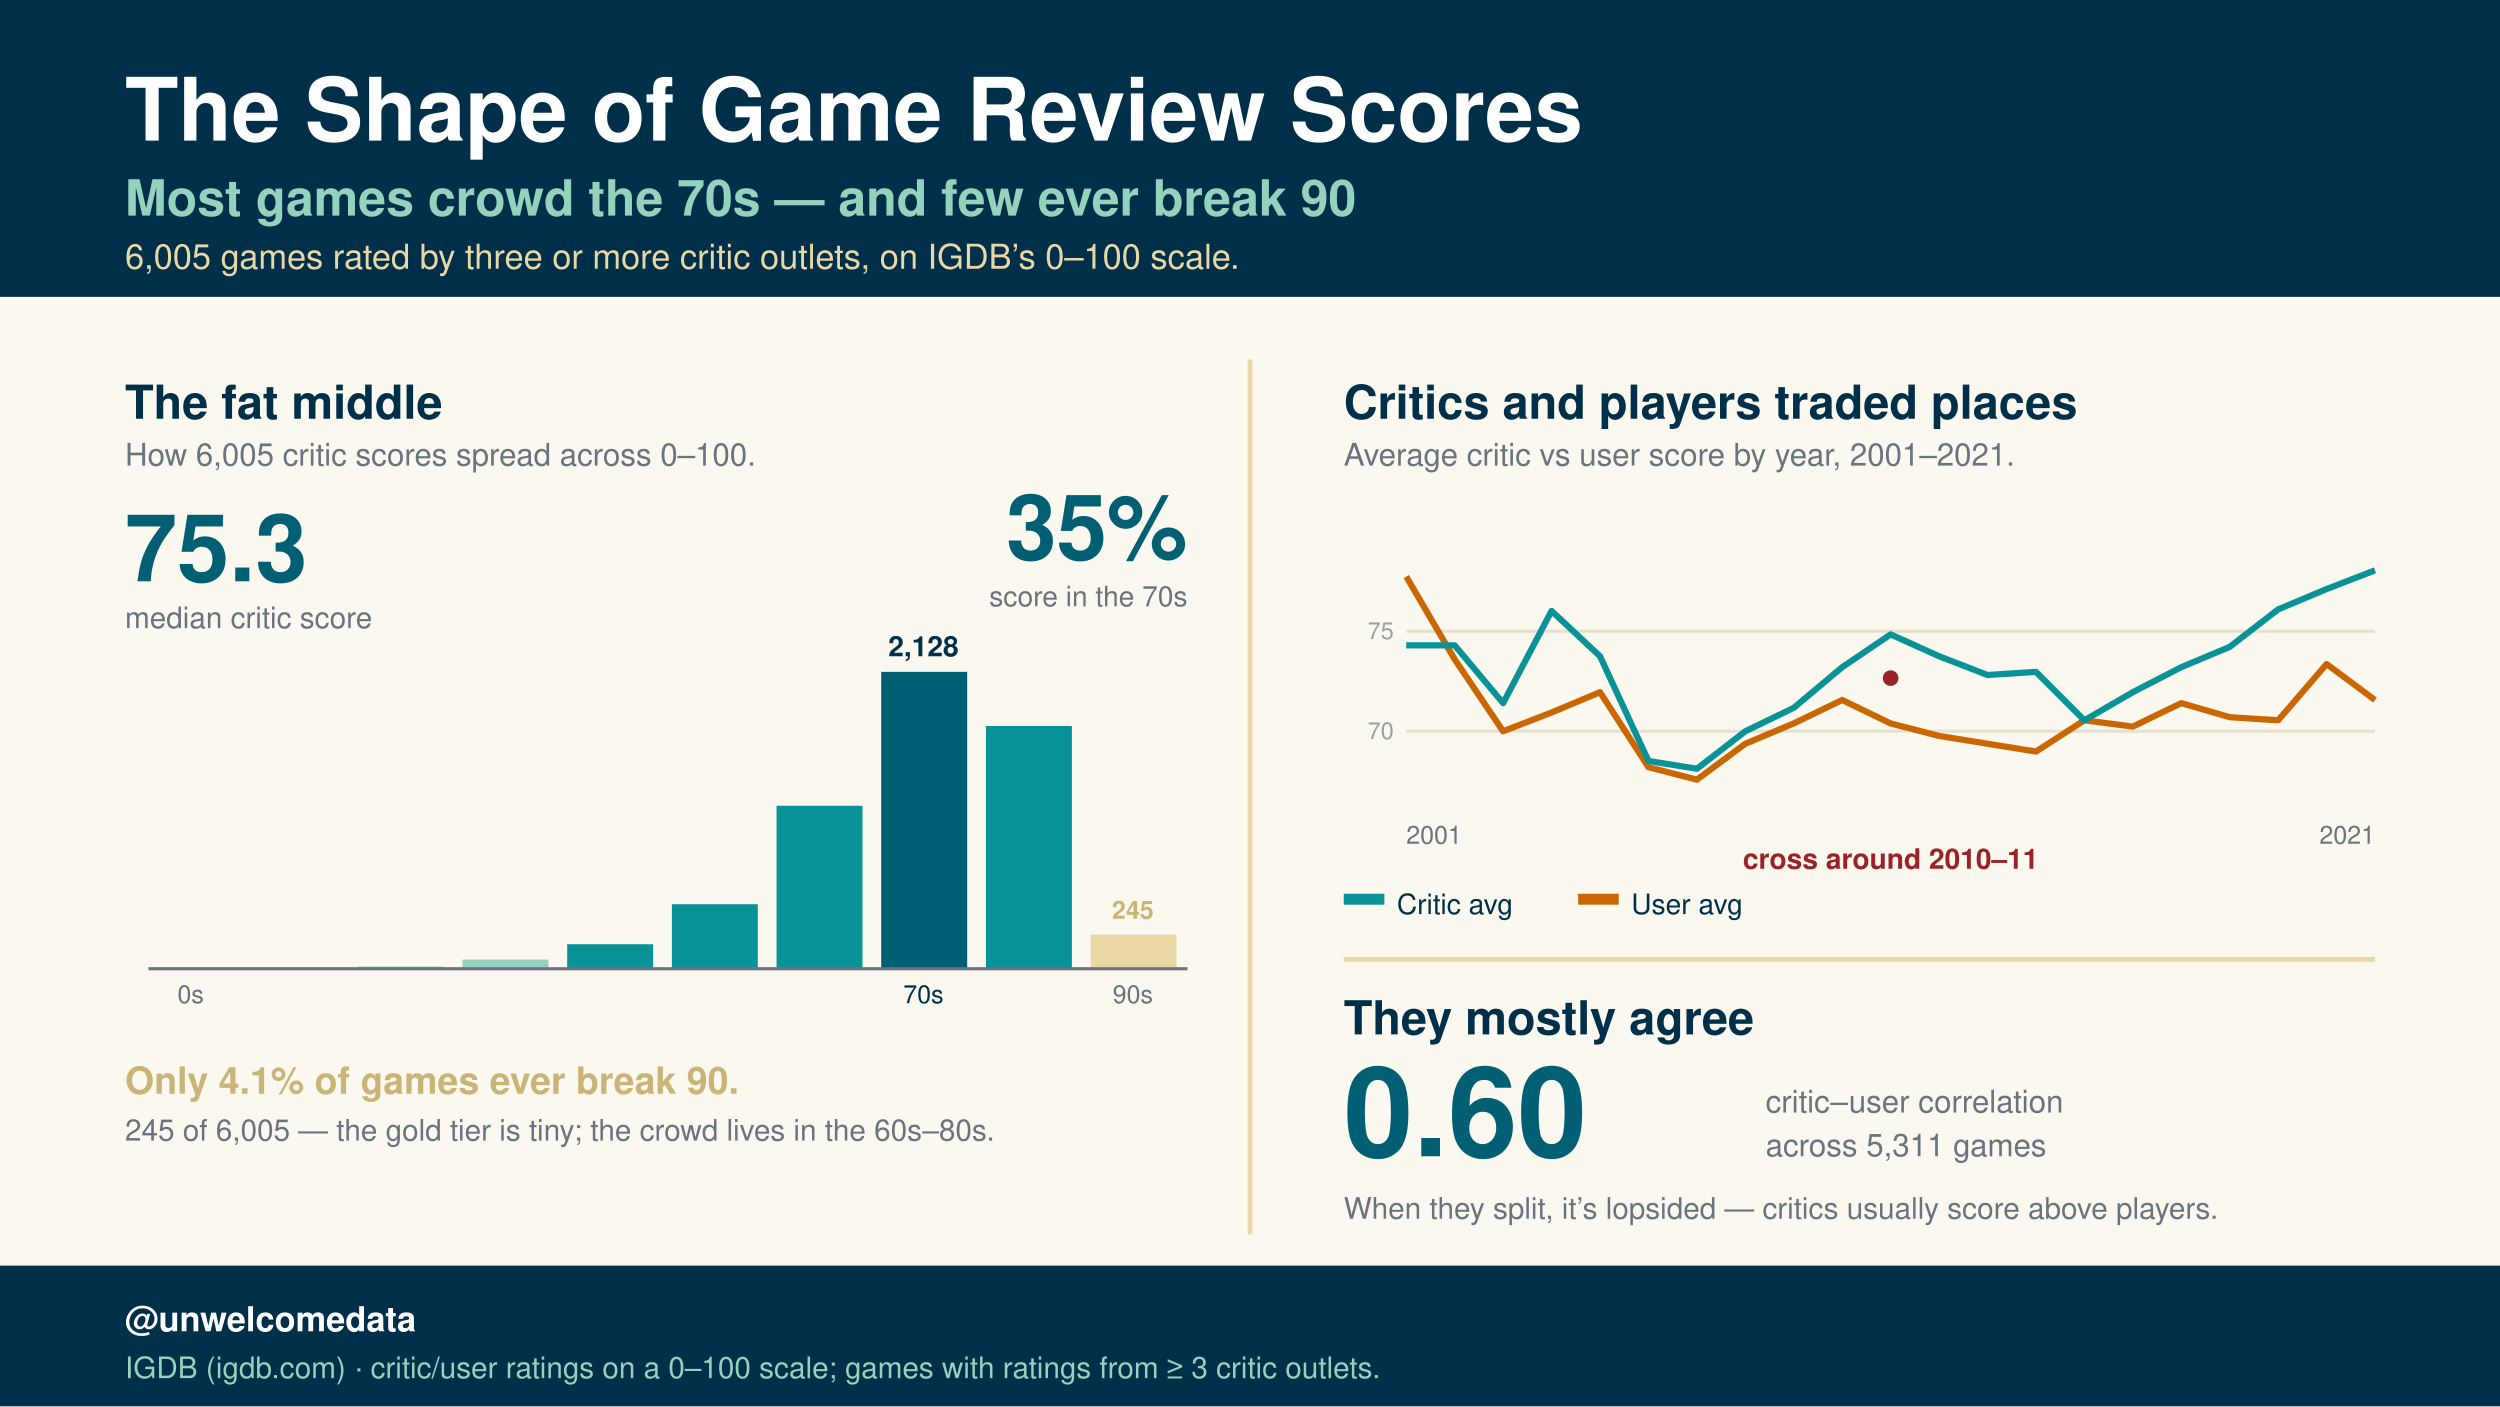
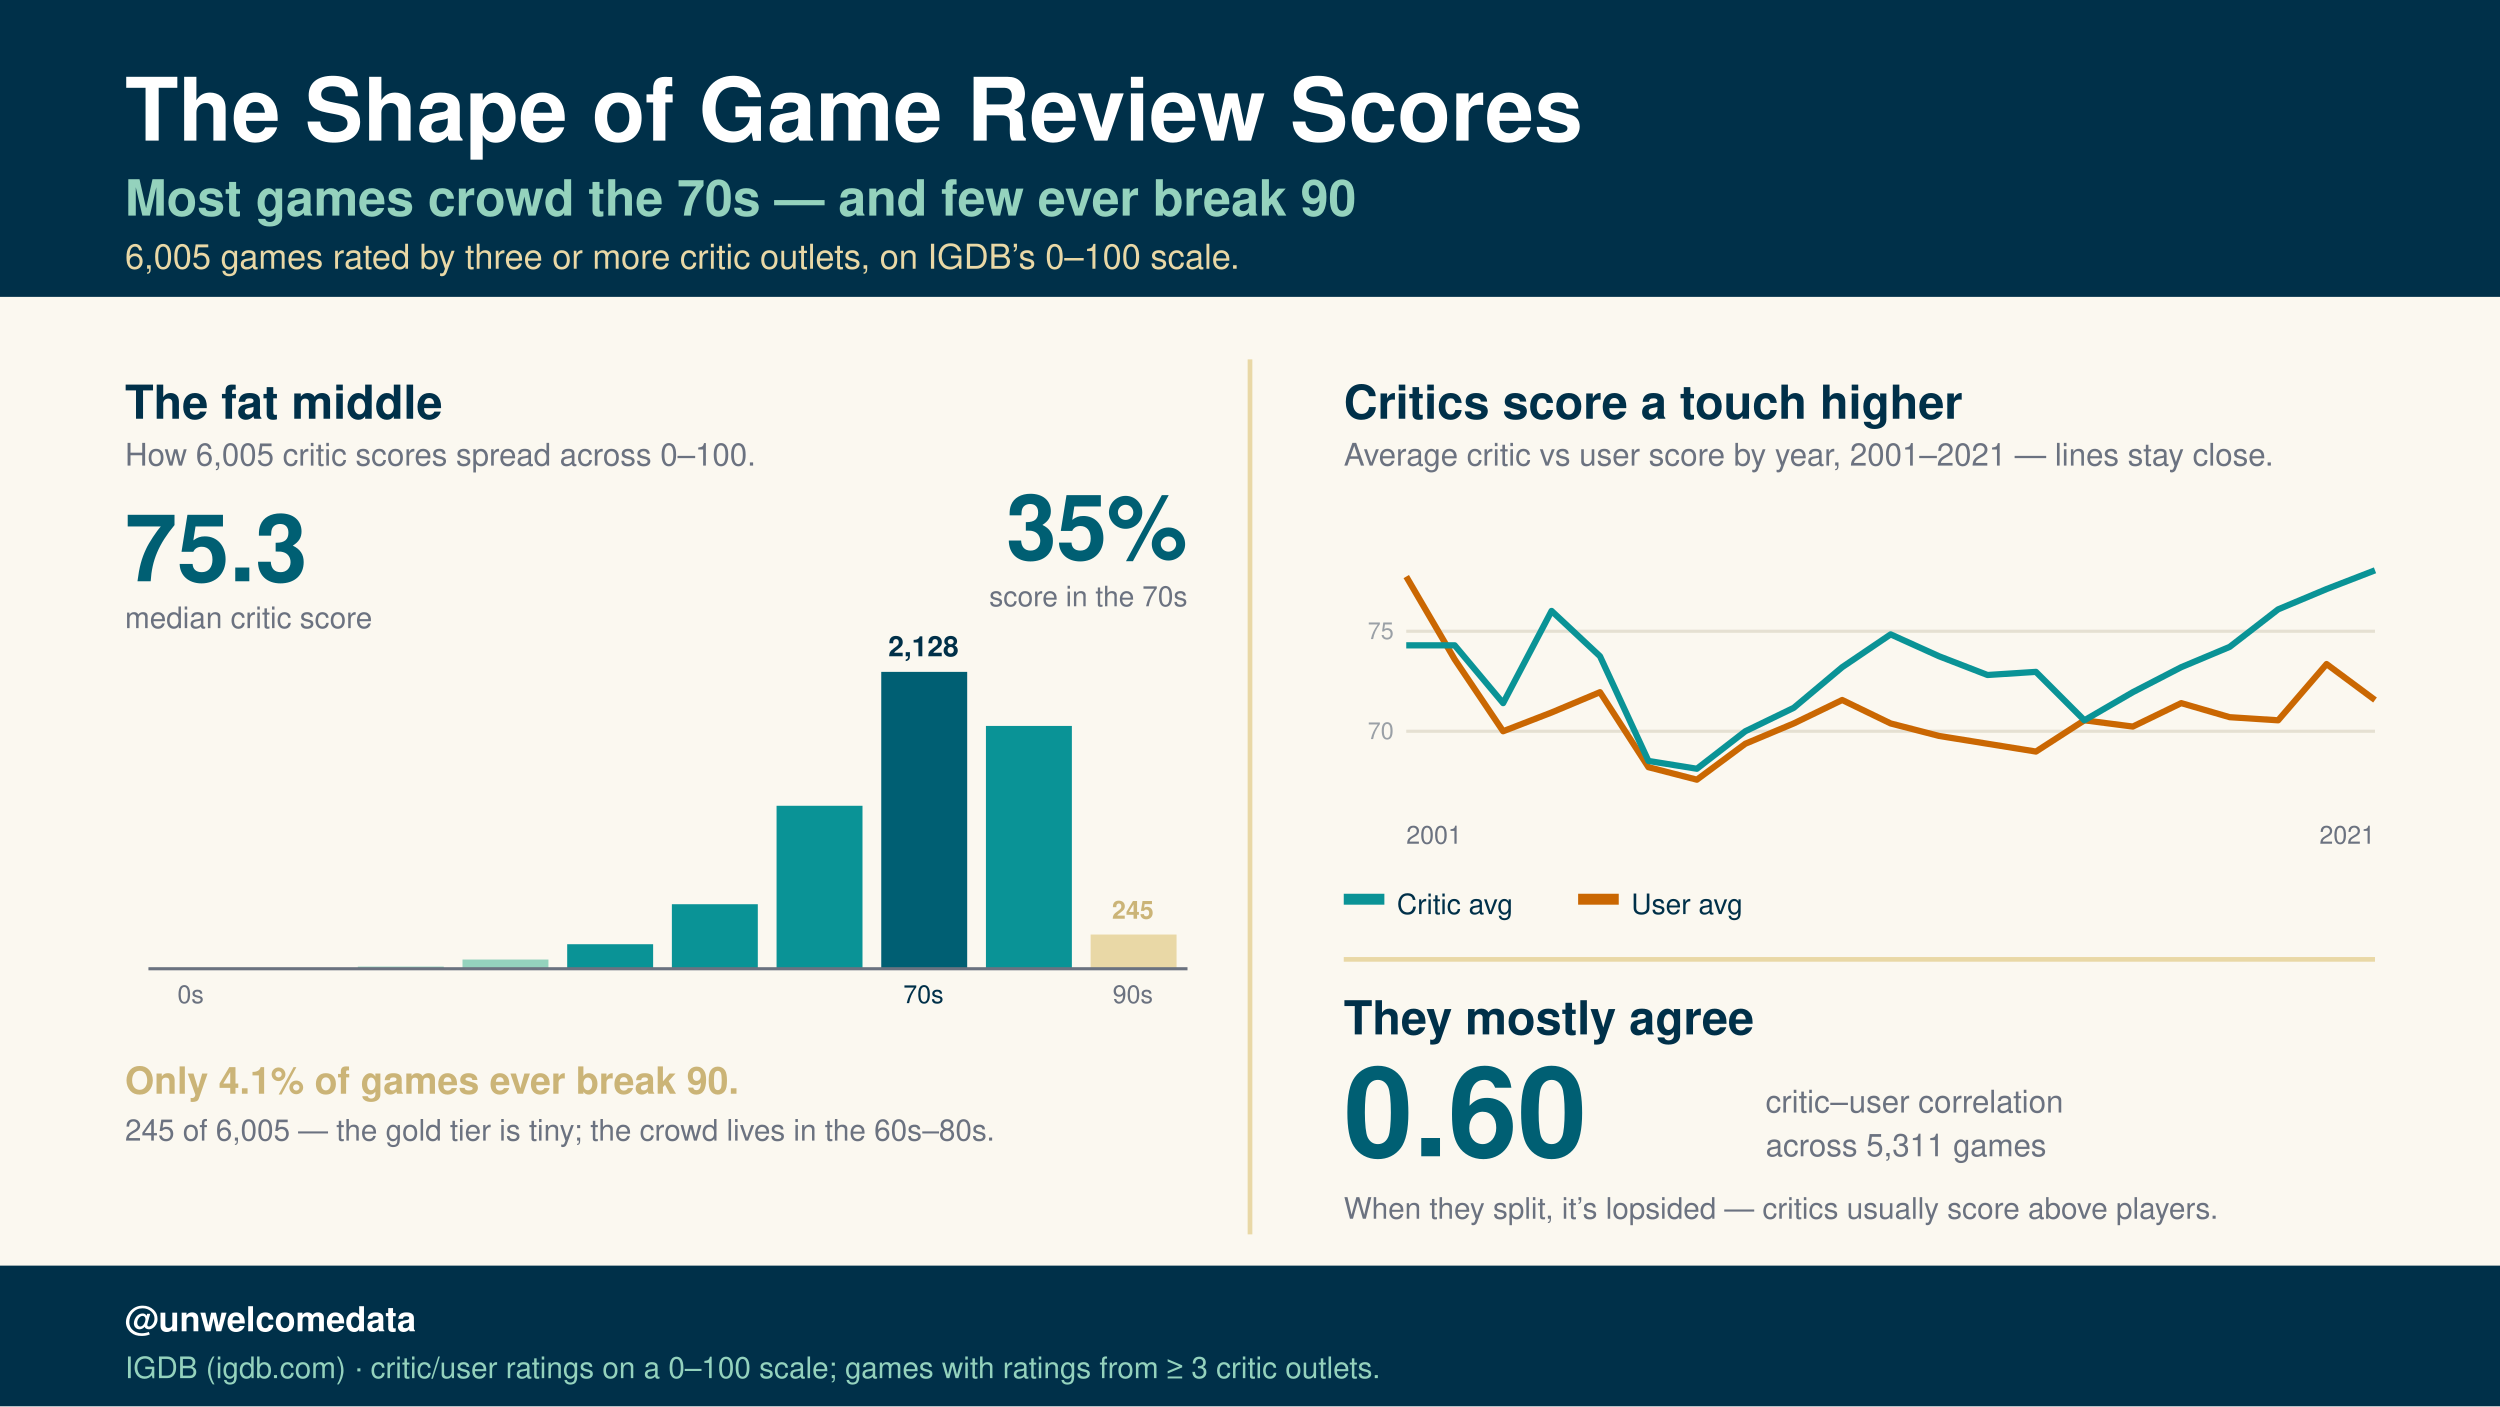
<svg xmlns="http://www.w3.org/2000/svg" width="1600" height="900" viewBox="0 0 1600 900" font-family="Helvetica, Arial, sans-serif">
  <rect width="1600" height="900" fill="#FBF8F0" />
  <rect x="0" y="0" width="1600" height="190" fill="#003049" />
  <text x="80" y="90" fill="#FFFFFF" font-size="56" font-weight="bold">The Shape of Game Review Scores</text>
  <text x="80" y="138" fill="#94D2BD" font-size="32" font-weight="bold">Most games crowd the 70s — and few ever break 90</text>
  <text x="80" y="172" fill="#E9D8A6" font-size="22">6,005 games rated by three or more critic outlets, on IGDB’s 0–100 scale.</text>
  <line x1="800" y1="230" x2="800" y2="790" stroke="#E9D8A6" stroke-width="3" />
  <text x="80" y="268" fill="#003049" font-size="30" font-weight="bold">The fat middle</text>
  <text x="80" y="298" fill="#6B7280" font-size="20">How 6,005 critic scores spread across 0–100.</text>
  <text x="80" y="372" fill="#005F73" font-size="60" font-weight="bold">75.3</text>
  <text x="80" y="402" fill="#6B7280" font-size="19">median critic score</text>
  <text x="760" y="358" fill="#005F73" font-size="58" font-weight="bold" text-anchor="end">35%</text>
  <text x="760" y="388" fill="#6B7280" font-size="18" text-anchor="end">score in the 70s</text>
  <rect x="95" y="619.9" width="55" height="0.1" fill="#94D2BD" />
  <rect x="162" y="619.7" width="55" height="0.3" fill="#94D2BD" />
  <rect x="229" y="618.6" width="55" height="1.4" fill="#94D2BD" />
  <rect x="296" y="614.1" width="55" height="5.9" fill="#94D2BD" />
  <rect x="363" y="604.3" width="55" height="15.7" fill="#0A9396" />
  <rect x="430" y="578.7" width="55" height="41.3" fill="#0A9396" />
  <rect x="497" y="515.7" width="55" height="104.3" fill="#0A9396" />
  <rect x="564" y="430.0" width="55" height="190.0" fill="#005F73" />
  <rect x="631" y="464.6" width="55" height="155.4" fill="#0A9396" />
  <rect x="698" y="598.1" width="55" height="21.9" fill="#E9D8A6" />
  <line x1="95" y1="620" x2="760" y2="620" stroke="#6B7280" stroke-width="2" />
  <text x="591" y="420" fill="#003049" font-size="18" font-weight="bold" text-anchor="middle">2,128</text>
  <text x="591" y="642" fill="#003049" font-size="16" text-anchor="middle">70s</text>
  <text x="725" y="588" fill="#CBB477" font-size="16" font-weight="bold" text-anchor="middle">245</text>
  <text x="725" y="642" fill="#6B7280" font-size="16" text-anchor="middle">90s</text>
  <text x="122" y="642" fill="#6B7280" font-size="16" text-anchor="middle">0s</text>
  <text x="80" y="700" fill="#CBB477" font-size="24" font-weight="bold">Only 4.1% of games ever break 90.</text>
  <text x="80" y="730" fill="#6B7280" font-size="19">245 of 6,005 — the gold tier is tiny; the crowd lives in the 60s–80s.</text>
-   <text x="860" y="268" fill="#003049" font-size="30" font-weight="bold">Critics and players traded places</text>
-   <text x="860" y="298" fill="#6B7280" font-size="20">Average critic vs user score by year, 2001–2021.</text>
+   <text x="860" y="268" fill="#003049" font-size="30" font-weight="bold">Critics score a touch higher</text>
+   <text x="860" y="298" fill="#6B7280" font-size="20">Average critic vs user score by year, 2001–2021 — lines stay close.</text>
  <line x1="900" y1="468" x2="1520" y2="468" stroke="#E5E0D2" stroke-width="2" />
  <text x="892" y="473" fill="#9AA0A6" font-size="15" text-anchor="end">70</text>
  <line x1="900" y1="404" x2="1520" y2="404" stroke="#E5E0D2" stroke-width="2" />
  <text x="892" y="409" fill="#9AA0A6" font-size="15" text-anchor="end">75</text>
  <polyline fill="none" stroke="#CA6702" stroke-width="4" stroke-linejoin="round" points="900,369 931,422 962,468 993,456 1024,443 1055,491 1086,499 1117,476 1148,463 1179,448 1210,463 1241,471 1272,476 1303,481 1334,461 1365,465 1396,450 1427,459 1458,461 1489,425 1520,448" />
  <polyline fill="none" stroke="#0A9396" stroke-width="4" stroke-linejoin="round" points="900,413 931,413 962,450 993,391 1024,420 1055,487 1086,492 1117,468 1148,453 1179,427 1210,406 1241,420 1272,432 1303,430 1334,461 1365,443 1396,427 1427,414 1458,390 1489,377 1520,365" />
-   <circle cx="1210" cy="434" r="5" fill="#9B2226" />
-   <text x="1210" y="556" fill="#9B2226" font-size="18" font-weight="bold" text-anchor="middle">cross around 2010–11</text>
  <text x="900" y="540" fill="#6B7280" font-size="16" text-anchor="start">2001</text>
  <text x="1520" y="540" fill="#6B7280" font-size="16" text-anchor="end">2021</text>
  <rect x="860" y="572" width="26" height="7" fill="#0A9396" />
  <text x="894" y="585" fill="#003049" font-size="18">Critic avg</text>
  <rect x="1010" y="572" width="26" height="7" fill="#CA6702" />
  <text x="1044" y="585" fill="#003049" font-size="18">User avg</text>
  <line x1="860" y1="614" x2="1520" y2="614" stroke="#E9D8A6" stroke-width="3" />
  <text x="860" y="662" fill="#003049" font-size="30" font-weight="bold">They mostly agree</text>
  <text x="860" y="740" fill="#005F73" font-size="80" font-weight="bold">0.60</text>
  <text x="1130" y="712" fill="#6B7280" font-size="20">critic–user correlation</text>
  <text x="1130" y="740" fill="#6B7280" font-size="20">across 5,311 games</text>
  <text x="860" y="780" fill="#6B7280" font-size="19">When they split, it’s lopsided — critics usually score above players.</text>
  <rect x="0" y="810" width="1600" height="90" fill="#003049" />
  <text x="80" y="852" fill="#FFFFFF" font-size="22" font-weight="bold">@unwelcomedata</text>
  <text x="80" y="882" fill="#94D2BD" font-size="19">IGDB (igdb.com) · critic/user ratings on a 0–100 scale; games with ratings from ≥ 3 critic outlets.</text>
</svg>
